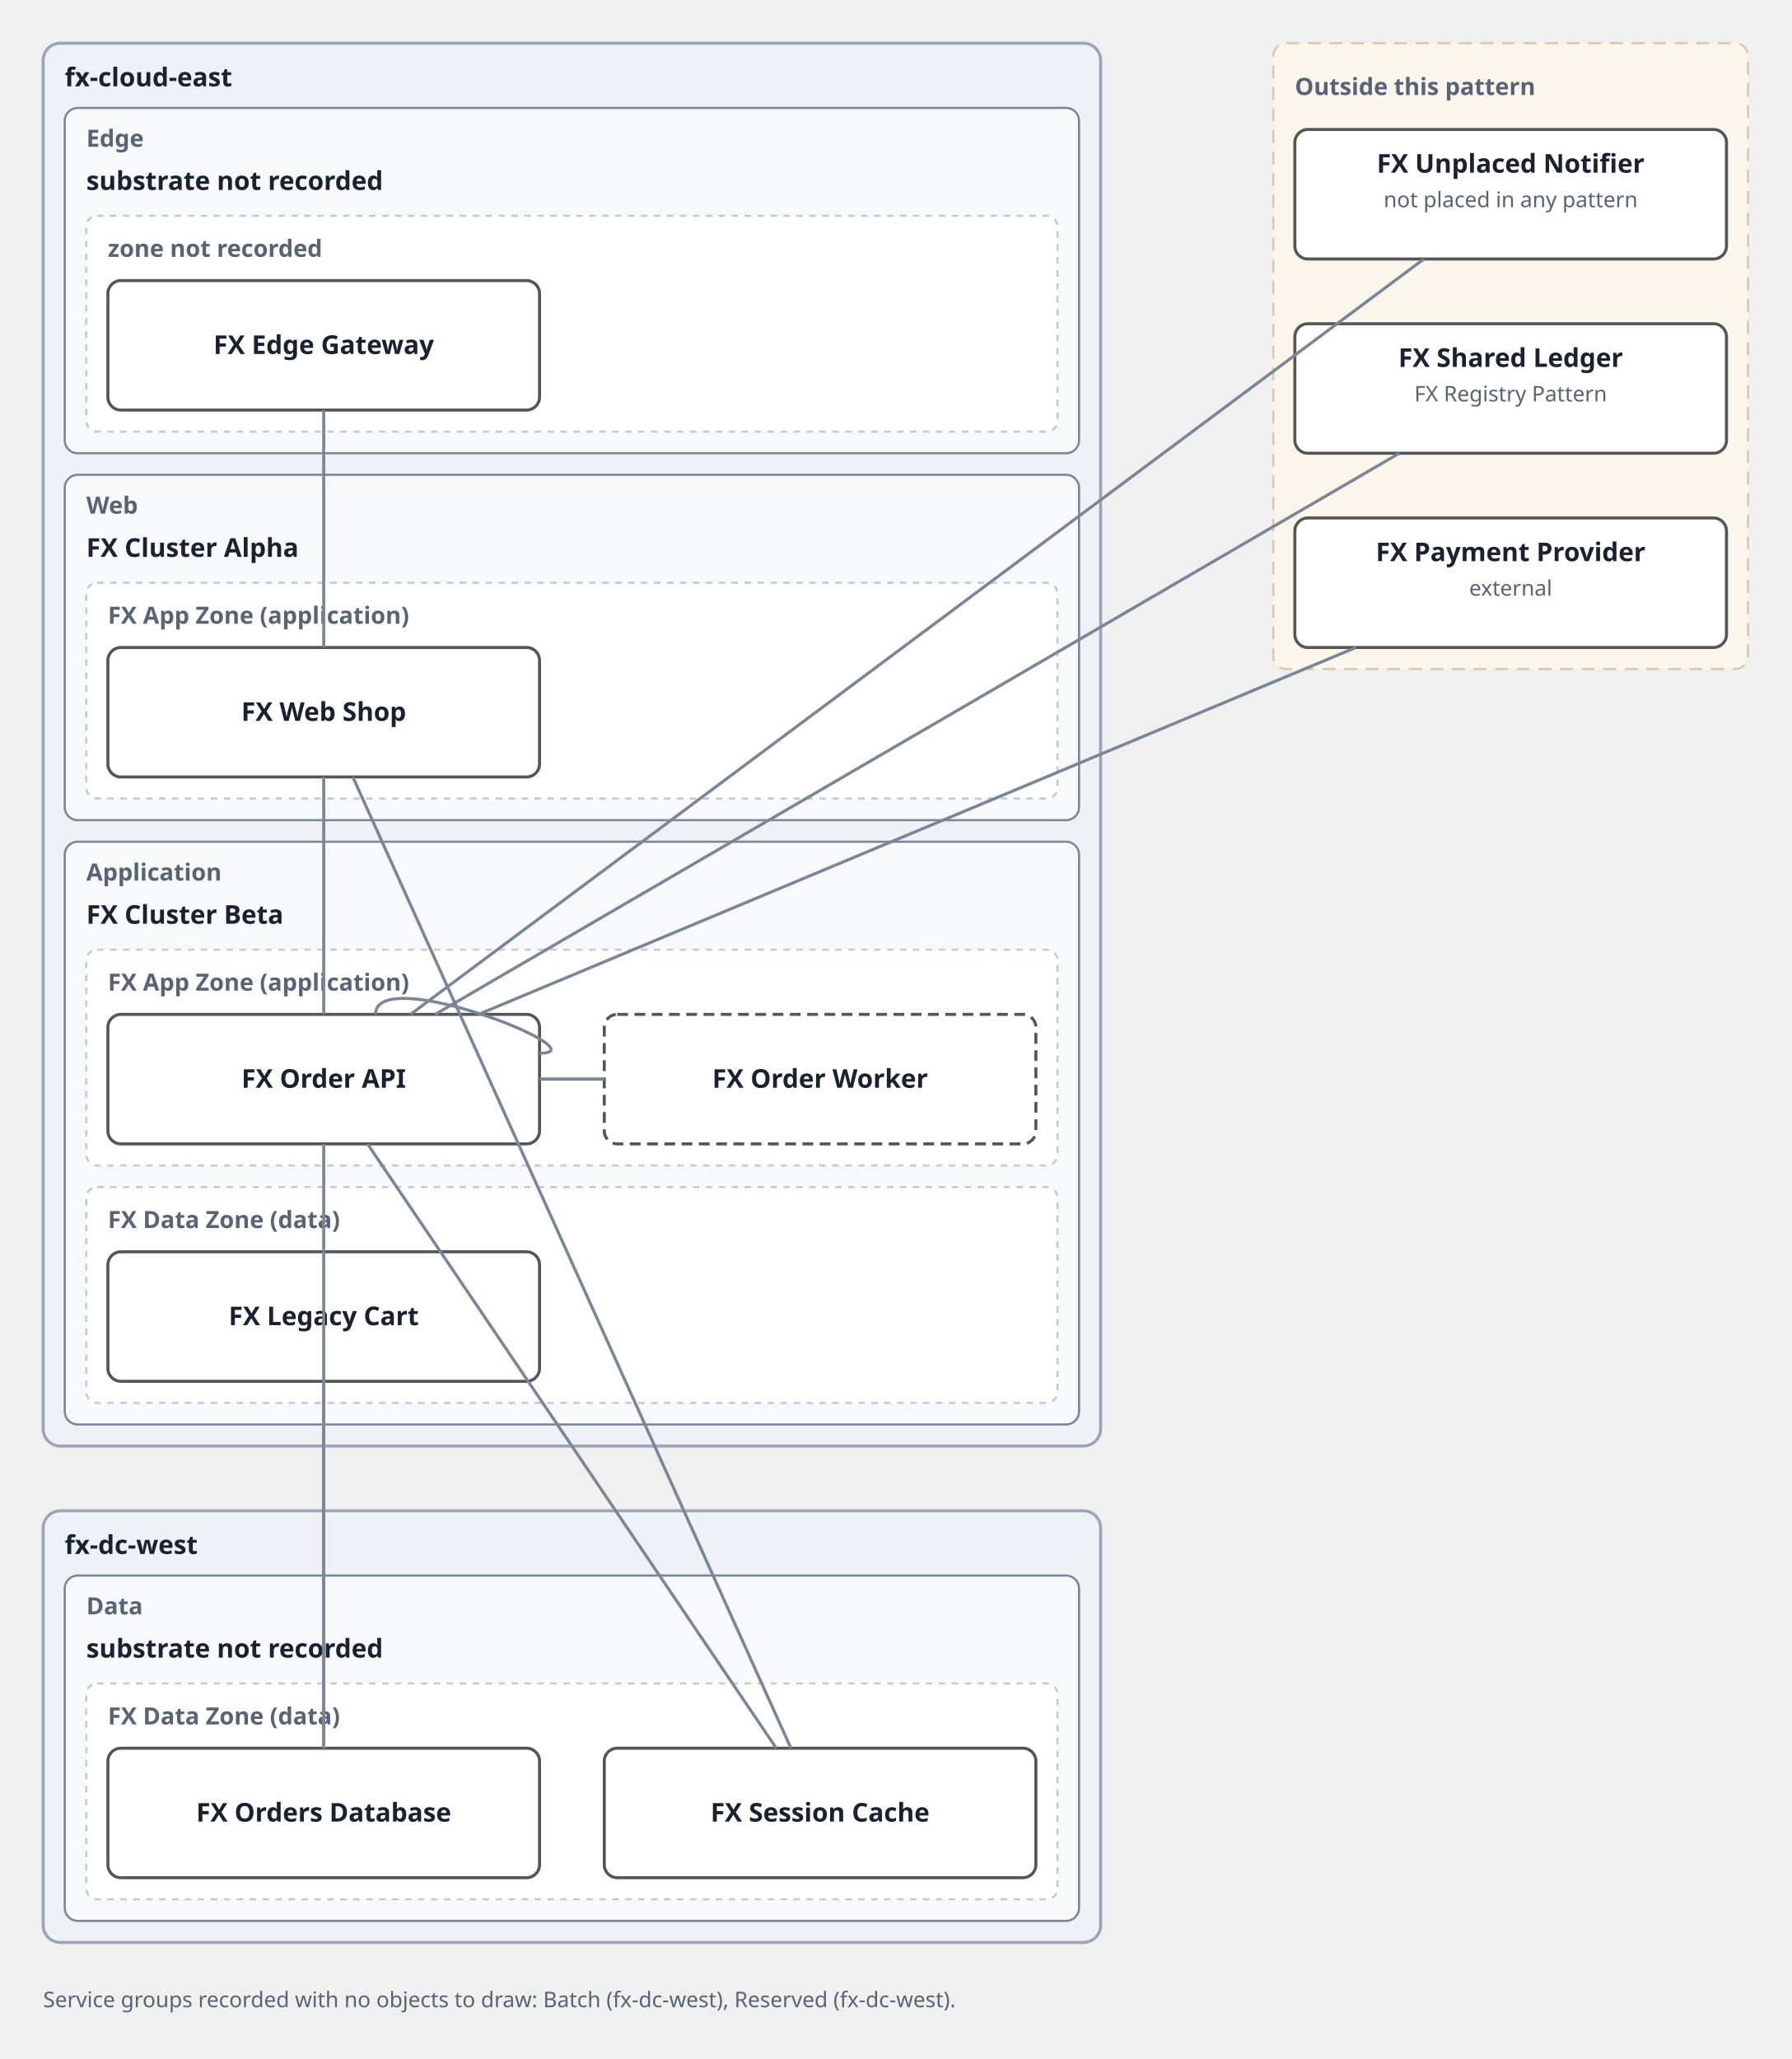
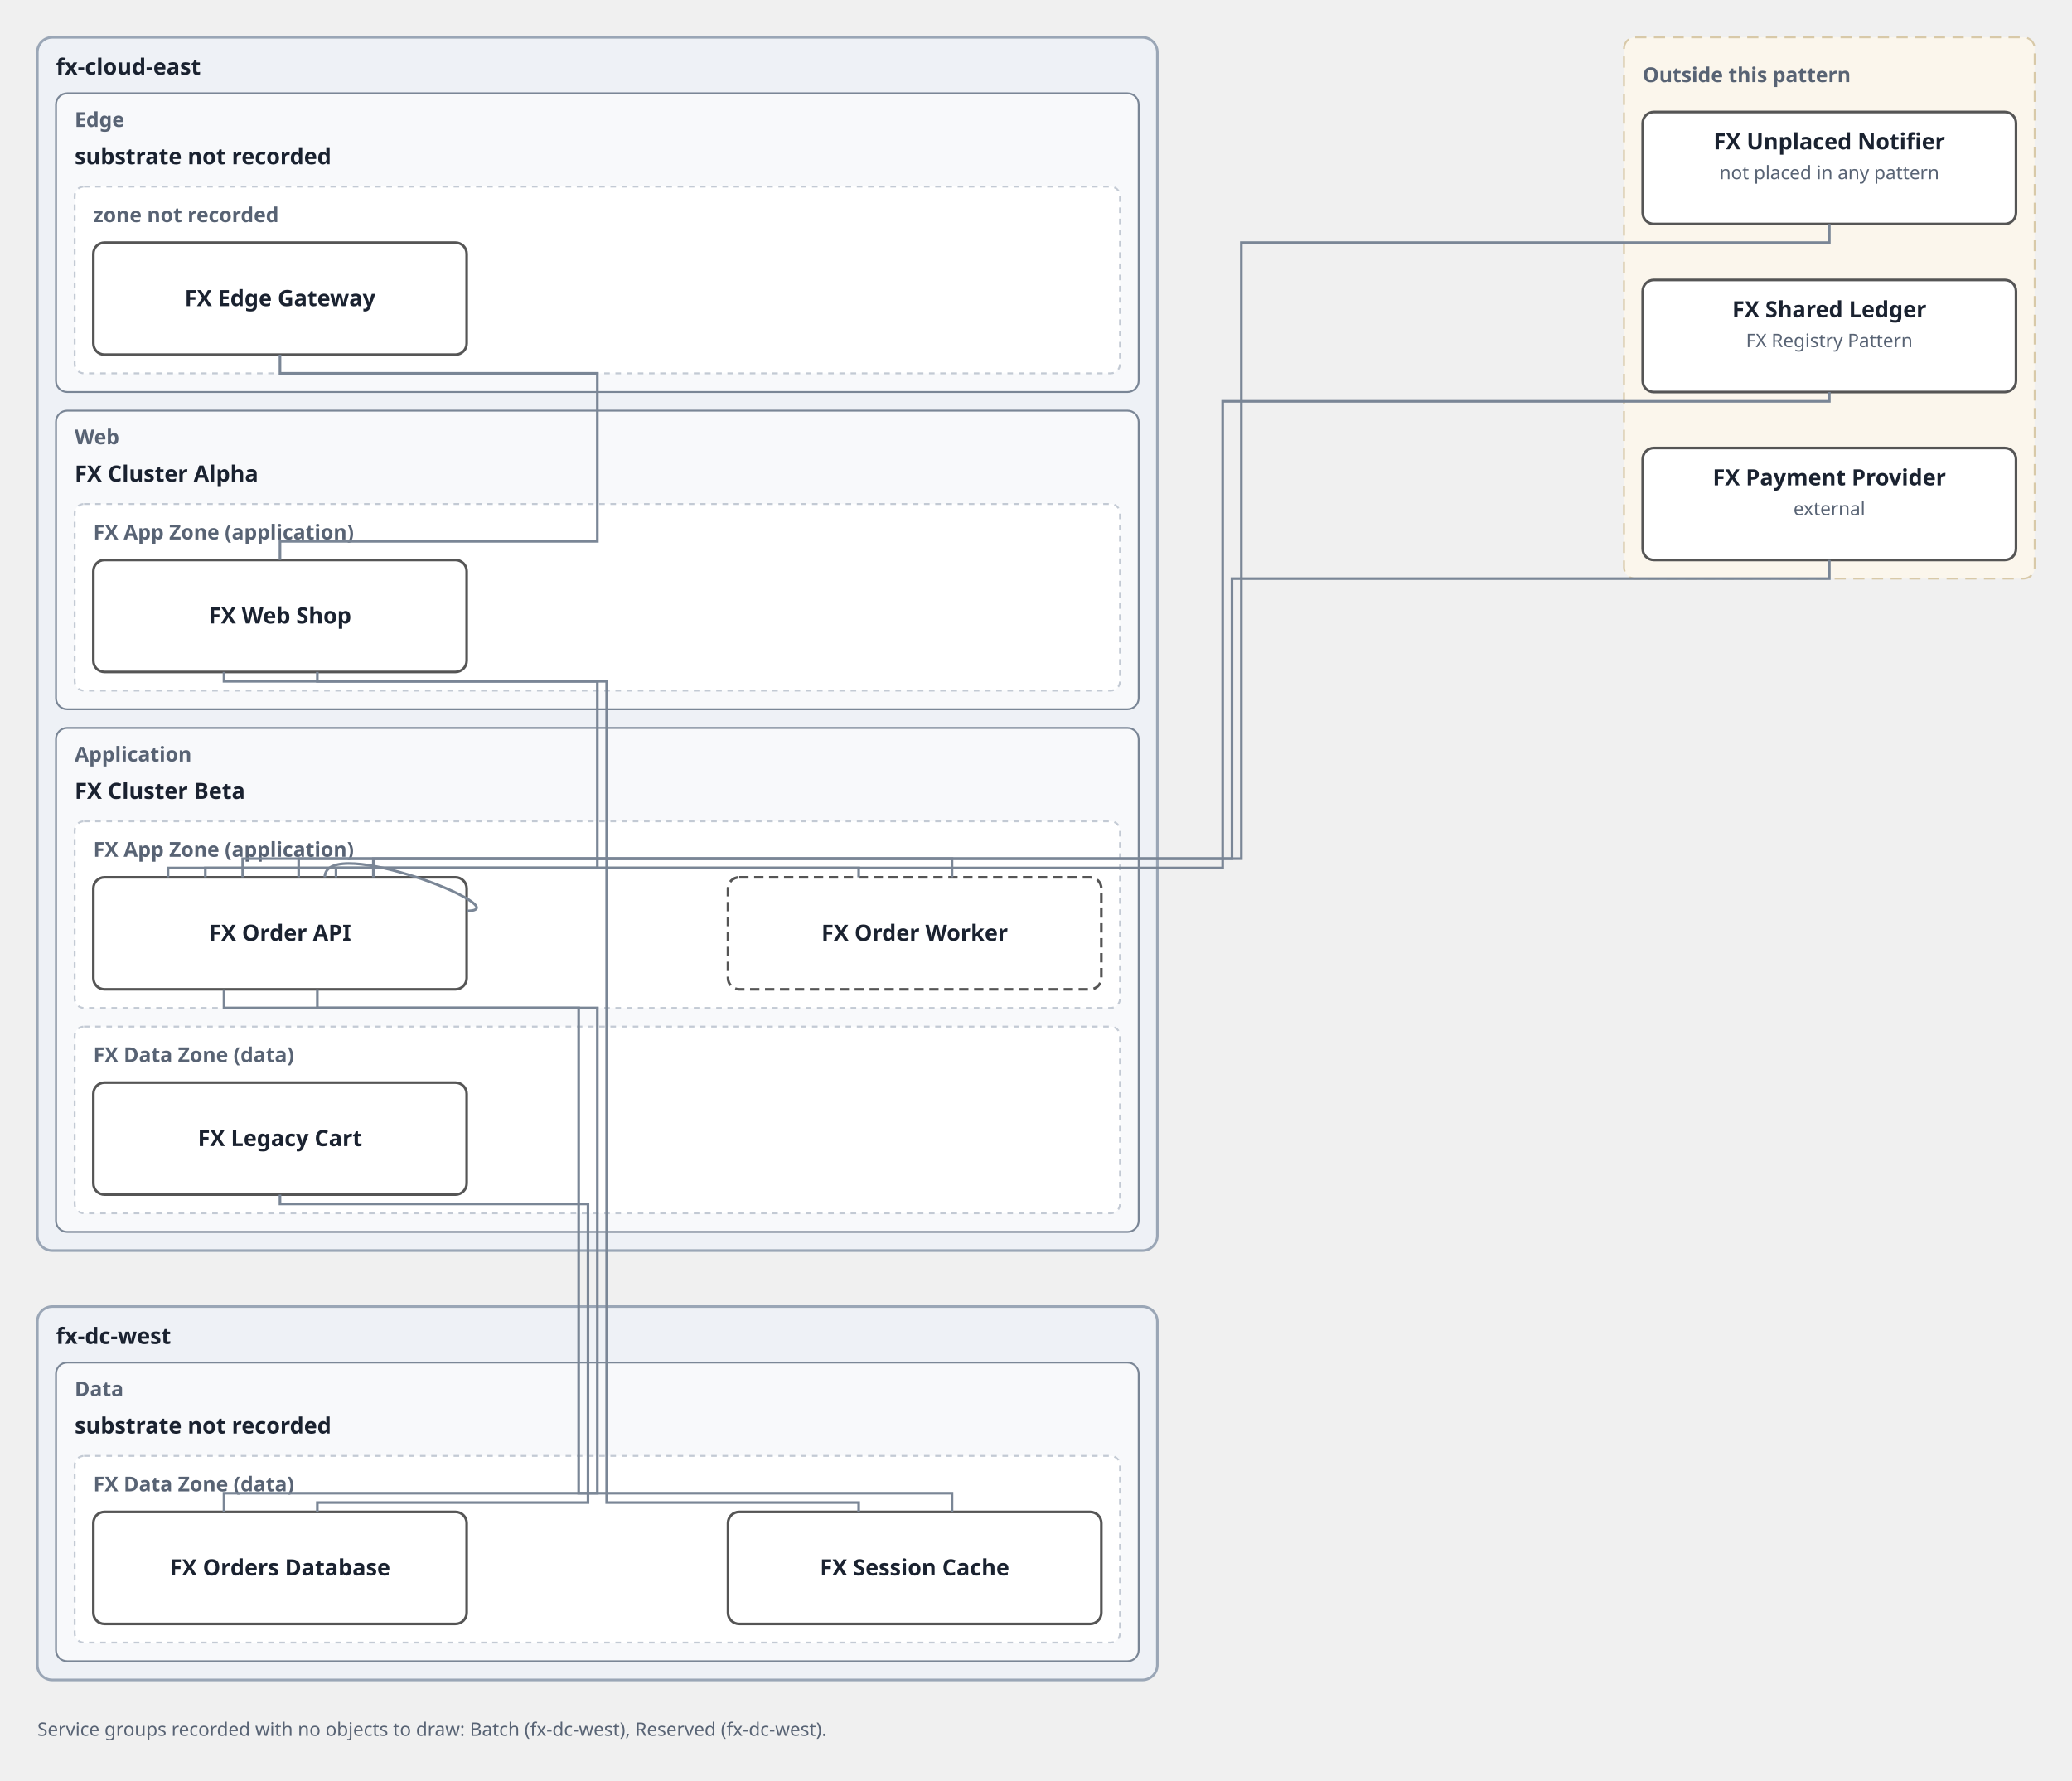
- <svg xmlns="http://www.w3.org/2000/svg" viewBox="0 0 830 954" width="830" height="954" role="img" aria-label="Deployment pattern diagram">
+ <svg xmlns="http://www.w3.org/2000/svg" viewBox="0 0 1110 954" width="1110" height="954" role="img" aria-label="Deployment pattern diagram">
  <style>.tgt{fill:#eef1f6;stroke:#9aa6b6;stroke-width:1.4}.grp{fill:#f8f9fb;stroke:#7a8696}.group.dashed .grp{stroke-dasharray:5 3}.zl{fill:#ffffff;stroke:#c3cad4;stroke-dasharray:3 3}.lane{fill:#fbf6ec;stroke:#d8c9a8;stroke-dasharray:6 4}.tl{font:700 12px sans-serif;fill:#1a2230}.gl{font:600 11px sans-serif;fill:#586374}.gc{font:600 12px sans-serif;fill:#1a2230}.zc,.ll{font:600 11px sans-serif;fill:#586374}.box{fill:#ffffff;stroke:#555555;stroke-width:1.4}.dashed .box{stroke-dasharray:5 3}.ttl{font:600 12px sans-serif;fill:#1a2230}.cap{font:10px sans-serif;fill:#586374}.ln{fill:none;stroke:#7a8696;stroke-width:1.4}</style>
  <g class="target" data-target="fx-cloud-east">
-     <rect class="tgt" x="20" y="20" width="490" height="650" rx="8" />
+     <rect class="tgt" x="20" y="20" width="600" height="650" rx="8" />
    <text class="tl" x="30" y="40">fx-cloud-east</text>
    <g class="group" data-group="Edge">
-       <rect class="grp" x="30" y="50" width="470" height="160" rx="6" />
+       <rect class="grp" x="30" y="50" width="580" height="160" rx="6" />
      <text class="gl" x="40" y="68">Edge</text>
      <text class="gc" x="40" y="88">substrate not recorded</text>
      <g class="zlane" data-zone="">
-         <rect class="zl" x="40" y="100" width="450" height="100" rx="5" />
+         <rect class="zl" x="40" y="100" width="560" height="100" rx="5" />
        <text class="zc" x="50" y="119">zone not recorded</text>
        <g class="node" data-id="FXNET00001-0001">
          <rect class="box" x="50" y="130" width="200" height="60" rx="6" />
          <text class="ttl" x="150" y="164" text-anchor="middle">FX Edge Gateway</text>
        </g>
      </g>
    </g>
    <g class="group" data-id="FXRTC00001-0001" data-group="Web">
-       <rect class="grp" x="30" y="220" width="470" height="160" rx="6" />
+       <rect class="grp" x="30" y="220" width="580" height="160" rx="6" />
      <text class="gl" x="40" y="238">Web</text>
      <text class="gc" x="40" y="258">FX Cluster Alpha</text>
      <g class="zlane" data-zone="fx-app">
-         <rect class="zl" x="40" y="270" width="450" height="100" rx="5" />
+         <rect class="zl" x="40" y="270" width="560" height="100" rx="5" />
        <text class="zc" x="50" y="289">FX App Zone (application)</text>
        <g class="node" data-id="FXPRD00001-0001">
          <rect class="box" x="50" y="300" width="200" height="60" rx="6" />
          <text class="ttl" x="150" y="334" text-anchor="middle">FX Web Shop</text>
        </g>
      </g>
    </g>
    <g class="group" data-id="FXRTC00002-0001" data-group="Application">
-       <rect class="grp" x="30" y="390" width="470" height="270" rx="6" />
+       <rect class="grp" x="30" y="390" width="580" height="270" rx="6" />
      <text class="gl" x="40" y="408">Application</text>
      <text class="gc" x="40" y="428">FX Cluster Beta</text>
      <g class="zlane" data-zone="fx-app">
-         <rect class="zl" x="40" y="440" width="450" height="100" rx="5" />
+         <rect class="zl" x="40" y="440" width="560" height="100" rx="5" />
        <text class="zc" x="50" y="459">FX App Zone (application)</text>
        <g class="node" data-id="FXPRD00002-0001">
          <rect class="box" x="50" y="470" width="200" height="60" rx="6" />
          <text class="ttl" x="150" y="504" text-anchor="middle">FX Order API</text>
        </g>
        <g class="node dashed" data-id="FXPRD00003-0001">
-           <rect class="box" x="280" y="470" width="200" height="60" rx="6" />
-           <text class="ttl" x="380" y="504" text-anchor="middle">FX Order Worker</text>
+           <rect class="box" x="390" y="470" width="200" height="60" rx="6" />
+           <text class="ttl" x="490" y="504" text-anchor="middle">FX Order Worker</text>
        </g>
      </g>
      <g class="zlane" data-zone="fx-data">
-         <rect class="zl" x="40" y="550" width="450" height="100" rx="5" />
+         <rect class="zl" x="40" y="550" width="560" height="100" rx="5" />
        <text class="zc" x="50" y="569">FX Data Zone (data)</text>
        <g class="node" data-id="FXPRD00004-0001">
          <rect class="box" x="50" y="580" width="200" height="60" rx="6" />
          <text class="ttl" x="150" y="614" text-anchor="middle">FX Legacy Cart</text>
        </g>
      </g>
    </g>
  </g>
  <g class="target" data-target="fx-dc-west">
-     <rect class="tgt" x="20" y="700" width="490" height="200" rx="8" />
+     <rect class="tgt" x="20" y="700" width="600" height="200" rx="8" />
    <text class="tl" x="30" y="720">fx-dc-west</text>
    <g class="group" data-group="Data">
-       <rect class="grp" x="30" y="730" width="470" height="160" rx="6" />
+       <rect class="grp" x="30" y="730" width="580" height="160" rx="6" />
      <text class="gl" x="40" y="748">Data</text>
      <text class="gc" x="40" y="768">substrate not recorded</text>
      <g class="zlane" data-zone="fx-data">
-         <rect class="zl" x="40" y="780" width="450" height="100" rx="5" />
+         <rect class="zl" x="40" y="780" width="560" height="100" rx="5" />
        <text class="zc" x="50" y="799">FX Data Zone (data)</text>
        <g class="node" data-id="FXDST00001-0001">
          <rect class="box" x="50" y="810" width="200" height="60" rx="6" />
          <text class="ttl" x="150" y="844" text-anchor="middle">FX Orders Database</text>
        </g>
        <g class="node" data-id="FXDCP00001-0001">
-           <rect class="box" x="280" y="810" width="200" height="60" rx="6" />
-           <text class="ttl" x="380" y="844" text-anchor="middle">FX Session Cache</text>
+           <rect class="box" x="390" y="810" width="200" height="60" rx="6" />
+           <text class="ttl" x="490" y="844" text-anchor="middle">FX Session Cache</text>
        </g>
      </g>
    </g>
  </g>
-   <rect class="lane" x="590" y="20" width="220" height="290" rx="6" />
-   <text class="ll" x="600" y="44">Outside this pattern</text>
+   <rect class="lane" x="870" y="20" width="220" height="290" rx="6" />
+   <text class="ll" x="880" y="44">Outside this pattern</text>
  <g class="node outside" data-id="FXPRD00005-0001">
-     <rect class="box" x="600" y="60" width="200" height="60" rx="6" />
-     <text class="ttl" x="700" y="80" text-anchor="middle">FX Unplaced Notifier</text>
-     <text class="cap" x="700" y="96" text-anchor="middle">not placed in any pattern</text>
+     <rect class="box" x="880" y="60" width="200" height="60" rx="6" />
+     <text class="ttl" x="980" y="80" text-anchor="middle">FX Unplaced Notifier</text>
+     <text class="cap" x="980" y="96" text-anchor="middle">not placed in any pattern</text>
  </g>
  <g class="node outside" data-id="FXPRD00010-0001">
-     <rect class="box" x="600" y="150" width="200" height="60" rx="6" />
-     <text class="ttl" x="700" y="170" text-anchor="middle">FX Shared Ledger</text>
-     <text class="cap" x="700" y="186" text-anchor="middle">FX Registry Pattern</text>
+     <rect class="box" x="880" y="150" width="200" height="60" rx="6" />
+     <text class="ttl" x="980" y="170" text-anchor="middle">FX Shared Ledger</text>
+     <text class="cap" x="980" y="186" text-anchor="middle">FX Registry Pattern</text>
  </g>
  <g class="node outside external" data-id="ext:f2e513630165">
-     <rect class="box" x="600" y="240" width="200" height="60" rx="6" />
-     <text class="ttl" x="700" y="260" text-anchor="middle">FX Payment Provider</text>
-     <text class="cap" x="700" y="276" text-anchor="middle">external</text>
+     <rect class="box" x="880" y="240" width="200" height="60" rx="6" />
+     <text class="ttl" x="980" y="260" text-anchor="middle">FX Payment Provider</text>
+     <text class="cap" x="980" y="276" text-anchor="middle">external</text>
  </g>
  <g class="edge" data-from="FXPRD00001-0001" data-to="FXPRD00002-0001">
-     <path class="ln" d="M150.0 360.0 L150.0 470.0" />
+     <path class="ln" d="M120 360 L120 365 L320 365 L320 465 L90 465 L90 470" />
  </g>
  <g class="edge" data-from="FXPRD00002-0001" data-to="FXDST00001-0001">
-     <path class="ln" d="M150.0 530.0 L150.0 810.0" />
+     <path class="ln" d="M120 530 L120 540 L320 540 L320 800 L120 800 L120 810" />
  </g>
  <g class="edge" data-from="FXPRD00003-0001" data-to="FXPRD00002-0001">
-     <path class="ln" d="M280.0 500.0 L250.0 500.0" />
+     <path class="ln" d="M460 470 L460 465 L320 465 L110 465 L110 470" />
  </g>
  <g class="edge" data-from="FXPRD00002-0001" data-to="FXPRD00003-0001">
-     <path class="ln" d="M250.0 500.0 L280.0 500.0" />
+     <path class="ln" d="M130 470 L130 460 L315 460 L510 460 L510 470" />
  </g>
  <g class="edge" data-from="FXPRD00001-0001" data-to="FXDCP00001-0001">
-     <path class="ln" d="M163.5 360.0 L366.5 810.0" />
+     <path class="ln" d="M170 360 L170 365 L325 365 L325 805 L460 805 L460 810" />
  </g>
  <g class="edge" data-from="FXNET00001-0001" data-to="FXPRD00001-0001">
-     <path class="ln" d="M150.0 190.0 L150.0 300.0" />
+     <path class="ln" d="M150 190 L150 200 L320 200 L320 290 L150 290 L150 300" />
  </g>
  <g class="edge" data-from="FXPRD00002-0001" data-to="FXPRD00002-0001">
    <path class="ln" d="M174.0 470.0 C174.0 446.0 280.0 488.0 250.0 488.0" />
  </g>
  <g class="edge" data-from="FXPRD00002-0001" data-to="ext:f2e513630165">
-     <path class="ln" d="M221.7 470.0 L628.3 300.0" />
+     <path class="ln" d="M200 470 L200 460 L660 460 L660 310 L980 310 L980 300" />
  </g>
  <g class="edge" data-from="FXPRD00002-0001" data-to="FXPRD00010-0001">
-     <path class="ln" d="M201.6 470.0 L648.4 210.0" />
+     <path class="ln" d="M180 470 L180 465 L655 465 L655 215 L980 215 L980 210" />
  </g>
  <g class="edge" data-from="FXPRD00002-0001" data-to="FXPRD00005-0001">
-     <path class="ln" d="M190.2 470.0 L659.8 120.0" />
+     <path class="ln" d="M160 470 L160 460 L665 460 L665 130 L980 130 L980 120" />
  </g>
  <g class="edge" data-from="FXPRD00004-0001" data-to="FXDST00001-0001">
-     <path class="ln" d="M150.0 640.0 L150.0 810.0" />
+     <path class="ln" d="M150 640 L150 645 L315 645 L315 805 L170 805 L170 810" />
  </g>
  <g class="edge" data-from="FXPRD00002-0001" data-to="FXDCP00001-0001">
-     <path class="ln" d="M170.3 530.0 L359.7 810.0" />
+     <path class="ln" d="M170 530 L170 540 L310 540 L310 800 L510 800 L510 810" />
  </g>
  <text class="cap" x="20" y="930">Service groups recorded with no objects to draw: Batch (fx-dc-west), Reserved (fx-dc-west).</text>
</svg>
